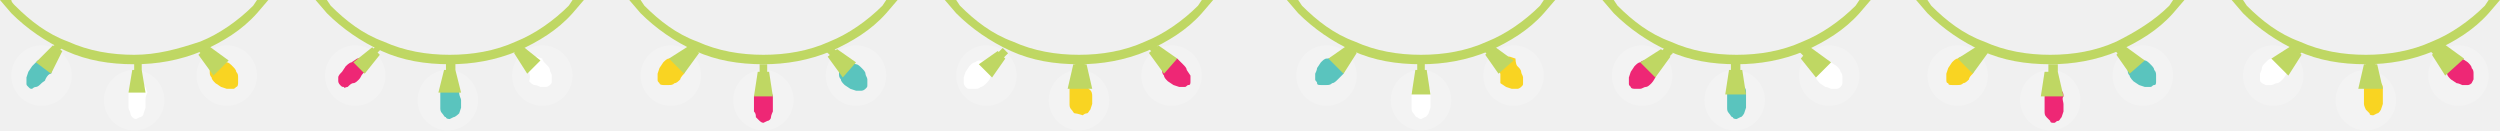
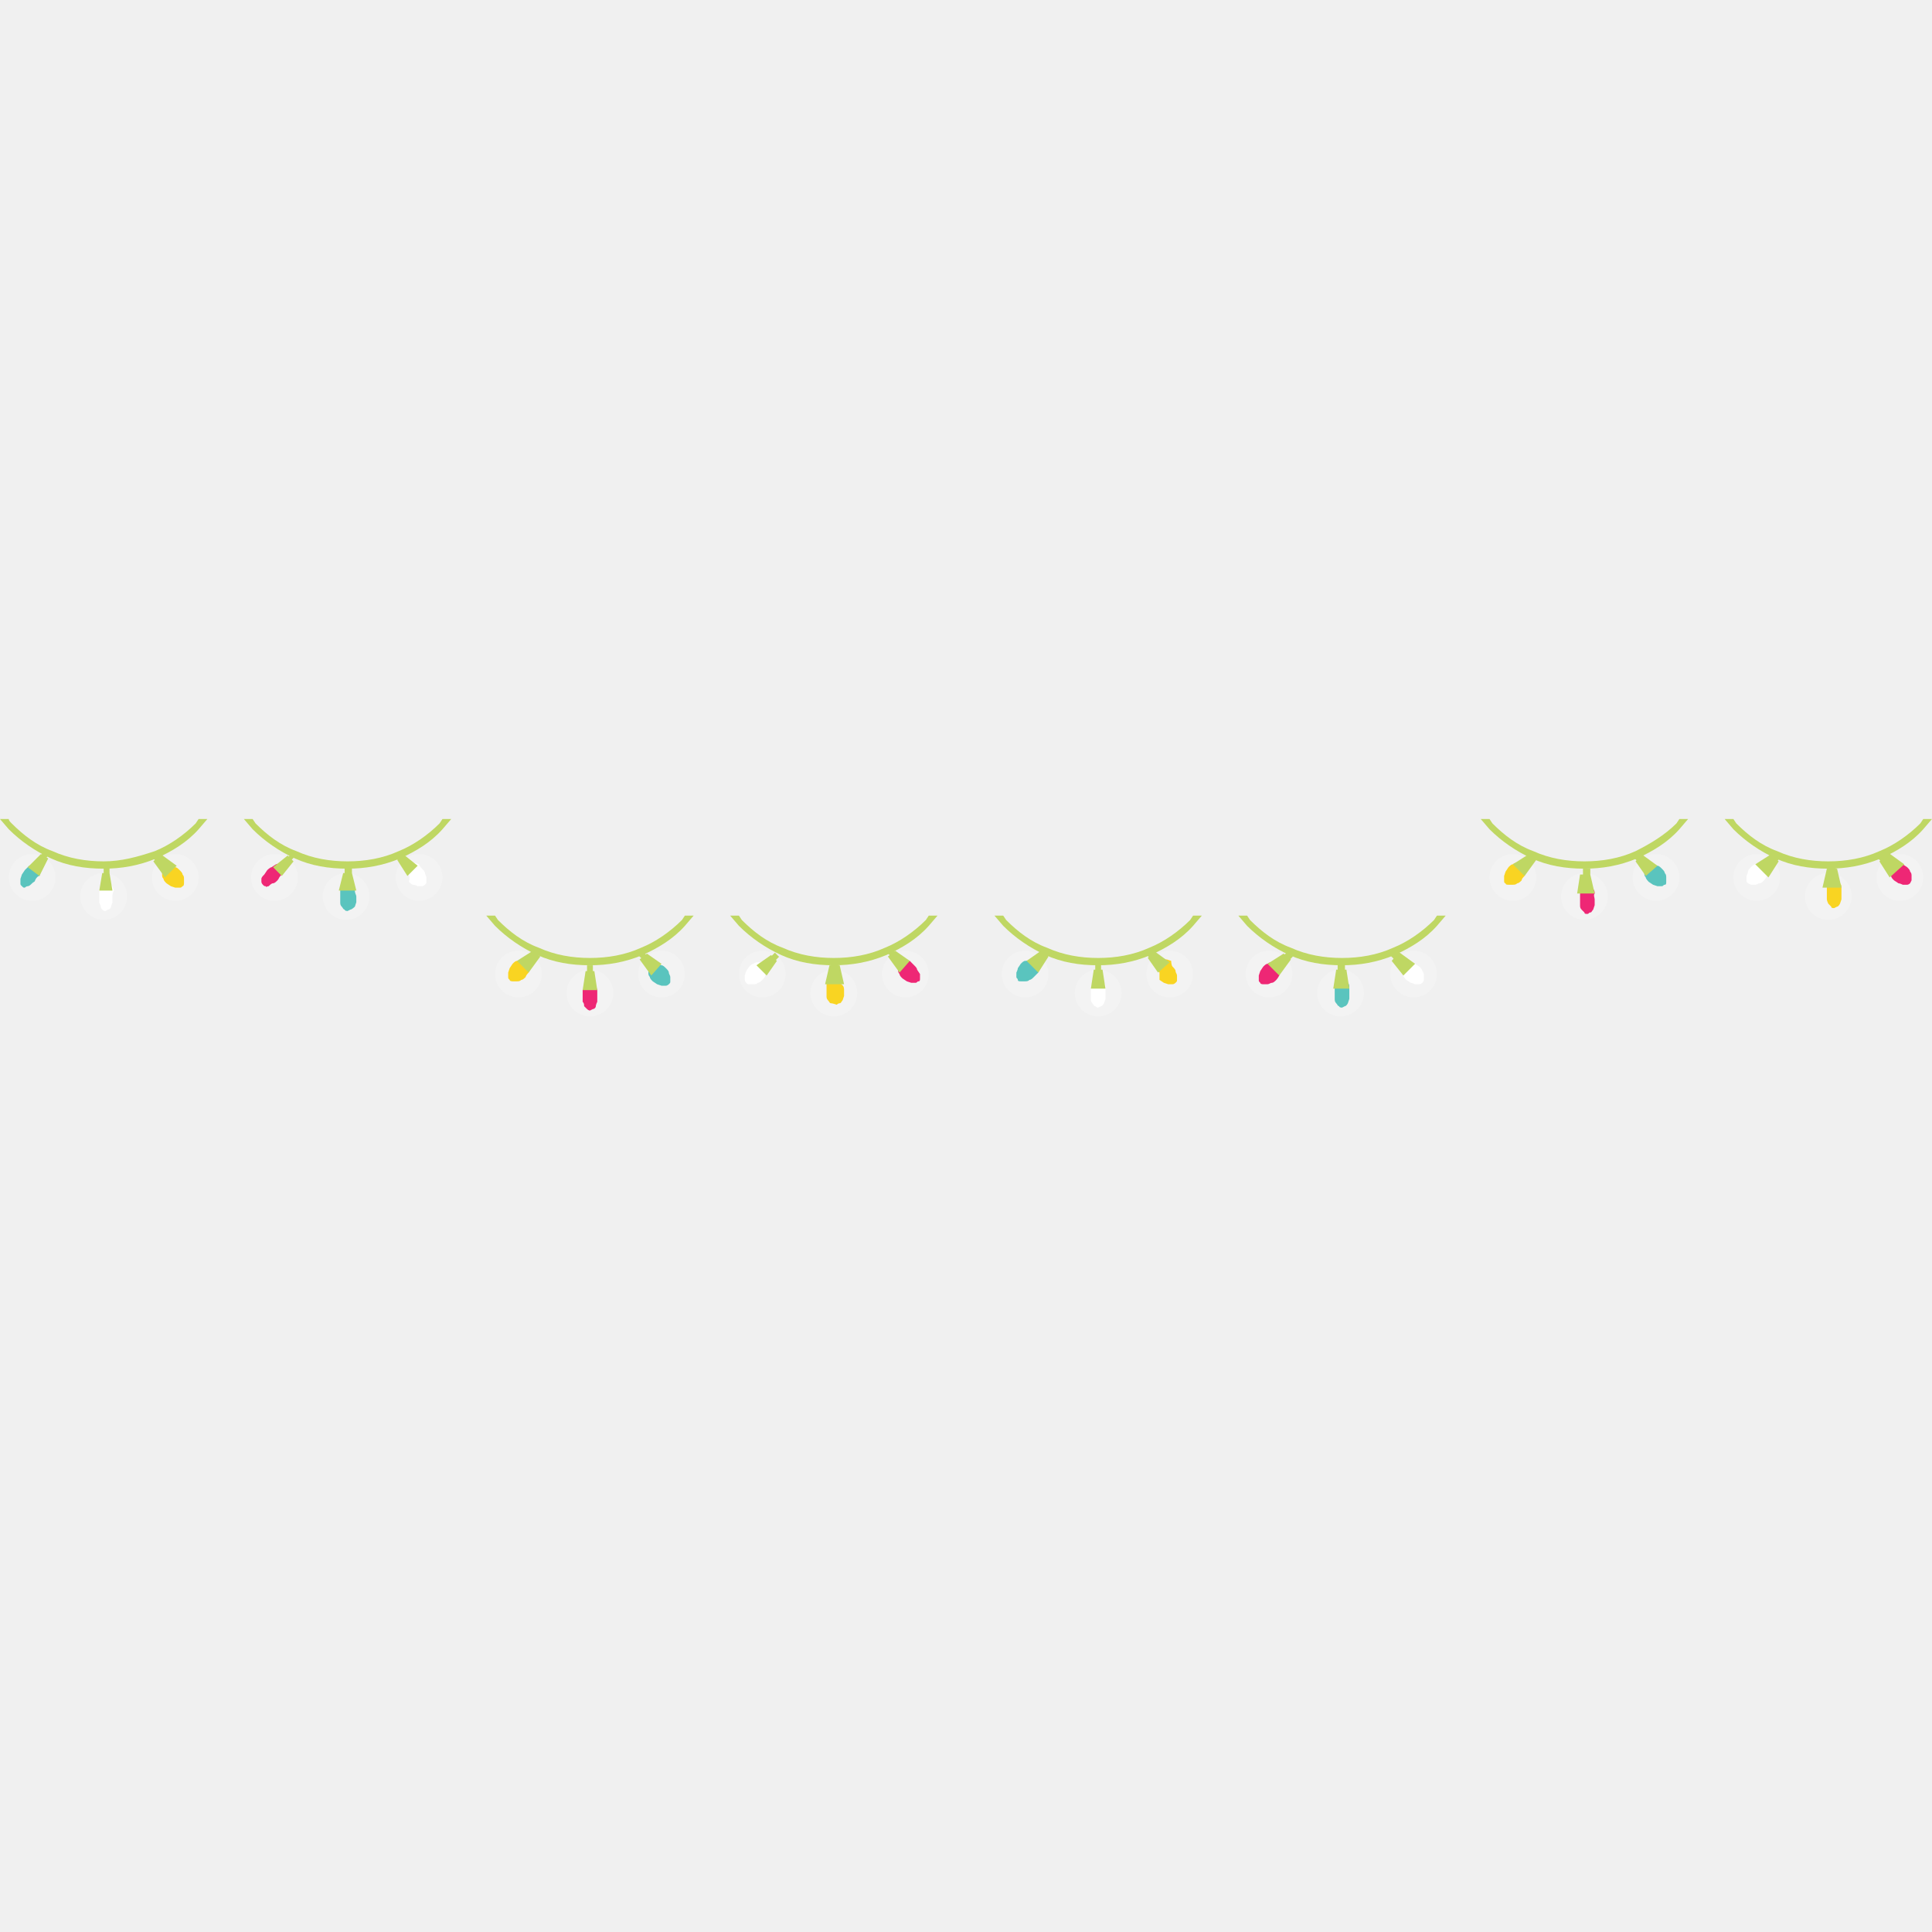
- <svg xmlns="http://www.w3.org/2000/svg" viewBox="0 0 132.3 6.9">
-   <circle opacity=".2" fill="#fff" cx="62" cy="4" r="1.6" />
-   <circle opacity=".2" fill="#fff" cx="57.1" cy="5.3" r="1.6" />
-   <circle opacity=".2" fill="#fff" cx="52.2" cy="4" r="1.6" />
-   <circle opacity=".2" fill="#fff" cx="45.3" cy="4" r="1.6" />
-   <circle opacity=".2" fill="#fff" cx="40.4" cy="5.3" r="1.6" />
-   <circle opacity=".2" fill="#fff" cx="35.5" cy="4" r="1.6" />
-   <circle opacity=".2" fill="#fff" cx="28.7" cy="4" r="1.6" />
-   <circle opacity=".2" fill="#fff" cx="23.7" cy="5.3" r="1.6" />
-   <circle opacity=".2" fill="#fff" cx="18.8" cy="4" r="1.6" />
-   <circle opacity=".2" fill="#fff" cx="12" cy="4" r="1.6" />
-   <path d="M13.6 0l-.2.3c-.8.8-1.8 1.5-2.8 1.9-1.2.4-2.3.7-3.5.7-1.2 0-2.4-.2-3.5-.7C2.5 1.8 1.6 1.1.8.3.7.2.6.1.6 0H0l.6.7c.8.8 1.8 1.5 2.9 2 1.1.5 2.3.7 3.6.7 1.2 0 2.4-.2 3.6-.7 1.1-.5 2.1-1.1 2.9-2l.6-.7h-.6zm16.7 0l-.2.3c-.8.8-1.8 1.5-2.8 1.9-1.1.5-2.3.7-3.5.7-1.2 0-2.4-.2-3.5-.7-1.1-.4-2-1.1-2.8-1.9l-.2-.3h-.6l.6.7c.8.8 1.8 1.5 2.9 2 1.1.5 2.3.7 3.6.7 1.2 0 2.4-.2 3.6-.7 1.1-.5 2.1-1.1 2.9-2l.6-.7h-.6zm33.3 0l-.2.3c-.8.8-1.8 1.5-2.8 1.9-1.1.5-2.3.7-3.5.7-1.2 0-2.4-.2-3.5-.7-1.1-.4-2-1.1-2.8-1.9l-.2-.3H50l.6.7c.8.8 1.8 1.5 2.9 2 1.1.5 2.3.7 3.6.7 1.2 0 2.4-.2 3.6-.7 1.1-.5 2.1-1.1 2.9-2l.6-.7h-.6zM46.9 0l-.2.3c-.8.8-1.8 1.5-2.8 1.9-1.1.5-2.3.7-3.5.7-1.2 0-2.4-.2-3.5-.7-1.1-.4-2-1.1-2.8-1.9l-.2-.3h-.6l.6.7c.8.8 1.8 1.5 2.9 2 1.1.5 2.3.7 3.6.7 1.2 0 2.4-.2 3.6-.7 1.1-.5 2.1-1.1 2.9-2l.6-.7h-.6z" fill="#BFD763" />
-   <path fill="#F9D422" d="M57.8 5.1v.4l-.1.3c-.1.1-.1.2-.2.2s-.2.1-.2.1-.3-.1-.4-.1c-.1 0-.1-.1-.2-.2s-.1-.2-.1-.3v-.8l.1-.3c.1-.1.1-.2.2-.2s.2-.1.2-.1.2 0 .2.1c.1 0 .1.1.2.2s.1.2.1.3c.2.1.2.3.2.4z" />
-   <path fill="#BFD763" d="M57.8 4.7h-1.3l.3-1.3h.7zm-.9-1.6h.5v.6h-.5z" />
-   <path fill="#fff" d="M52.2 4.4c-.1.1-.2.2-.3.2-.1.1-.2.1-.3.1h-.3c-.1 0-.1 0-.2-.1 0 0-.1-.1-.1-.2v-.3l.1-.3.2-.3c.1-.1.2-.2.3-.2.1-.1.2-.1.3-.1h.3c.1 0 .1 0 .2.1 0 0 .1.1.1.2v.3l-.1.3c0 .1-.1.2-.2.3z" />
-   <path fill="#BFD763" d="M52.5 4.1l-.7-.7 1-.7.4.4zm.564-1.564l.283.283-.424.424-.283-.283z" />
-   <path fill="#EE2775" d="M62.6 3.4c.1.1.2.2.2.3l.2.3v.3c0 .1 0 .2-.1.2s-.1.1-.2.1h-.3l-.3-.1-.3-.2c-.1-.1-.2-.2-.2-.3-.1-.1-.1-.2-.1-.3v-.3c0-.1 0-.2.1-.2 0-.2.1-.2.1-.2h.3l.3.1.3.3z" />
-   <path fill="#BFD763" d="M62.3 3.1l-.7.8-.8-1.1.5-.4zm-1.573-.588l.283-.283.424.424-.283.283z" />
-   <path fill="#EE2775" d="M40.9 5.5v.4s-.1.2-.1.3c0 .1-.1.2-.2.2l-.2.1s-.1 0-.2-.1l-.2-.2c0-.1 0-.2-.1-.3v-.8c.1-.1.1-.2.1-.3 0-.1.1-.2.2-.2s.1-.1.2-.1.1 0 .2.1c.1 0 .1.1.2.2l.1.3v.4z" />
-   <path fill="#BFD763" d="M40.9 5.1h-1l.2-1.3h.6zm-.7-1.7h.4V4h-.4z" />
-   <path fill="#F9D422" d="M36 4.2c-.1.1-.2.2-.3.2-.1.1-.2.1-.3.1h-.3s-.2 0-.2-.1c-.1-.1-.1-.1-.1-.2v-.3l.1-.3.2-.3c.1-.1.2-.2.3-.2.2 0 .3-.1.4-.1h.2c.1 0 .2 0 .2.1s.1.1.1.2v.3l-.1.3s-.2.2-.2.3z" />
-   <path fill="#BFD763" d="M36.2 3.9l-.8-.8 1.1-.7.5.4zm.592-1.649l.283.283-.424.424-.283-.283z" />
-   <path fill="#5AC4BE" d="M45.6 3.6c.1.1.2.2.2.3s.1.2.1.3v.3c0 .1 0 .1-.1.2 0 0-.1.1-.2.1h-.3l-.3-.1-.3-.2c-.1-.1-.2-.2-.2-.3-.1-.1-.1-.2-.1-.3v-.3s0-.1.1-.2c0 0 .1-.1.2-.1h.3l.3.1c.1 0 .2.1.3.2z" />
-   <path fill="#BFD763" d="M45.3 3.3l-.7.8-.8-1.1.5-.4zm-1.574-.575l.283-.283.424.424-.283.283z" />
-   <path fill="#5AC4BE" d="M24.4 5.3v.4l-.1.3s-.2.2-.3.2l-.2.1s-.2 0-.2-.1c-.1 0-.1-.1-.2-.2s-.1-.2-.1-.3v-.8l.1-.3c.1-.1.1-.2.2-.2l.2-.1s.2 0 .2.1c.1 0 .1.1.2.2s.1.2.1.3c0 .2.1.3.1.4z" />
-   <path fill="#BFD763" d="M24.4 4.9h-1.2l.3-1.2h.6zm-.8-1.6h.5v.6h-.5z" />
-   <path fill="#EE2775" d="M19 4.2c-.1.1-.2.2-.3.2s-.2.1-.3.2c-.1 0-.2.1-.2 0-.1 0-.1 0-.2-.1 0 0-.1-.1-.1-.2v-.2c0-.1.1-.2.2-.3l.2-.3s.2-.2.3-.2l.3-.2c.1 0 .2-.1.2 0 .1 0 .1 0 .2.1s.1.1.1.2v.2c0 .1-.1.2-.2.3s-.1.2-.2.3z" />
-   <path fill="#BFD763" d="M19.3 3.9l-.6-.6 1-.8.4.4zm.657-1.519l.212.212-.424.424-.212-.212z" />
-   <path fill="#fff" d="M28.9 3.4c.1.1.2.2.2.3s.1.2.1.3v.3c0 .1 0 .1-.1.2 0 0-.1.1-.2.1h-.3s-.2-.1-.3-.1-.2-.1-.3-.2c.1-.3 0-.4 0-.5s-.1-.2-.1-.3v-.3c0-.1 0-.1.1-.2h.4l.3.1c0 .1.1.2.2.3z" />
-   <path fill="#BFD763" d="M28.6 3.2l-.7.7-.7-1.1.4-.4zm-1.573-.659l.283-.283.424.424-.283.283z" />
-   <circle opacity=".2" fill="#fff" cx="7.1" cy="5.3" r="1.6" />
-   <circle opacity=".2" fill="#fff" cx="2.2" cy="4" r="1.6" />
-   <path fill="#fff" d="M7.7 5.3v.4l-.1.3c0 .1-.1.2-.2.2l-.2.1s-.1 0-.2-.1c0 0-.1-.1-.1-.2s-.1-.2-.1-.3v-.8l.1-.3.2-.2.2-.1s.1 0 .2.1c.1 0 .1.1.2.2l.1.3c-.1.2-.1.3-.1.4z" />
-   <path fill="#BFD763" d="M7.7 4.9h-.9L7 3.7h.5zm-.6-1.6h.4v.6h-.4z" />
-   <path fill="#5AC4BE" d="M2.4 4.2c0 .1-.1.1-.2.2s-.2.2-.3.2c-.1 0-.2.1-.2.1-.1 0-.1 0-.2-.1s-.1-.1-.1-.2v-.3l.1-.3.2-.3.3-.3s.1 0 .2-.1l.3-.1c.1 0 .1 0 .2.1.1 0 .1.1.1.2v.3l-.1.3c-.1 0-.2.1-.3.3z" />
-   <path fill="#BFD763" d="M2.7 3.9l-.8-.6.9-.9.5.3zm.375-1.771l.318.243-.364.477-.318-.243z" />
-   <path fill="#F9D422" d="M12.3 3.5c.1.1.2.2.2.3.1.1.1.2.1.3v.3s0 .2-.1.2c-.1.1-.1.1-.2.1H12l-.3-.1-.3-.2c-.1-.1-.2-.2-.2-.3-.1-.1-.1-.2-.1-.3v-.3c0-.1 0-.2.1-.2.1-.1.1-.1.2-.1h.3s.2.1.3.1c.1 0 .2.1.3.2z" />
-   <path fill="#BFD763" d="M12.1 3.2l-.8.8-.8-1.1.5-.5zm-1.667-.567l.283-.283.424.424-.283.283z" />
-   <circle opacity=".2" fill="#fff" cx="130.1" cy="4" r="1.6" />
-   <circle opacity=".2" fill="#fff" cx="125.2" cy="5.3" r="1.6" />
-   <circle opacity=".2" fill="#fff" cx="120.3" cy="4" r="1.6" />
-   <circle opacity=".2" fill="#fff" cx="113.4" cy="4" r="1.6" />
-   <circle opacity=".2" fill="#fff" cx="108.5" cy="5.3" r="1.6" />
-   <circle opacity=".2" fill="#fff" cx="103.6" cy="4" r="1.6" />
-   <circle opacity=".2" fill="#fff" cx="96.8" cy="4" r="1.6" />
-   <circle opacity=".2" fill="#fff" cx="91.8" cy="5.3" r="1.6" />
-   <circle opacity=".2" fill="#fff" cx="86.9" cy="4" r="1.6" />
-   <circle opacity=".2" fill="#fff" cx="80.1" cy="4" r="1.6" />
-   <path d="M98.4 0l-.2.3c-.8.8-1.8 1.5-2.8 1.9-1.1.5-2.3.7-3.5.7-1.2 0-2.4-.2-3.5-.7-1.1-.4-2-1.1-2.8-1.9l-.2-.3h-.6l.6.7c.8.8 1.8 1.5 2.9 2 1.1.5 2.3.7 3.6.7 1.2 0 2.4-.2 3.6-.7 1.1-.5 2.1-1.1 2.9-2L99 0h-.6zM81.7 0l-.2.3c-.8.8-1.8 1.5-2.8 1.9-1.1.5-2.3.7-3.5.7-1.2 0-2.4-.2-3.5-.7-1.1-.4-2-1.1-2.8-1.9l-.2-.3h-.6l.6.7c.8.8 1.8 1.5 2.9 2 1.1.5 2.3.7 3.6.7 1.2 0 2.4-.2 3.6-.7 1.1-.5 2.1-1.1 2.9-2l.6-.7h-.6zm50 0l-.2.3c-.8.8-1.8 1.5-2.8 1.9-1.1.5-2.3.7-3.5.7s-2.4-.2-3.5-.7c-1.1-.4-2-1.1-2.8-1.9l-.2-.3h-.6l.6.7c.8.8 1.8 1.5 2.9 2 1.1.5 2.3.7 3.6.7 1.2 0 2.4-.2 3.6-.7 1.1-.5 2.1-1.1 2.9-2l.6-.7h-.6zM115 0l-.2.3c-.8.8-1.8 1.4-2.8 1.9-1.1.5-2.3.7-3.5.7-1.2 0-2.4-.2-3.5-.7-1.1-.4-2-1.1-2.8-1.9L102 0h-.6l.6.7c.8.8 1.8 1.5 2.9 2 1.1.5 2.3.7 3.6.7 1.2 0 2.4-.2 3.6-.7 1.1-.5 2.1-1.1 2.9-2l.6-.7h-.6z" fill="#BFD763" />
-   <path fill="#F9D422" d="M126.1 5.1v.4l-.1.3s-.1.2-.2.2l-.2.1c-.1 0-.2 0-.2-.1l-.2-.2s-.1-.2-.1-.3v-.8l.1-.3s.1-.2.2-.2.2-.1.2-.1c.1 0 .2 0 .2.1.1 0 .1.1.2.2s.1.2.1.3v.4z" />
-   <path fill="#BFD763" d="M126.1 4.7h-1.3l.3-1.3h.7zm-.9-1.6h.5v.6h-.5z" />
-   <path fill="#fff" d="M120.8 4.2c-.1.1-.2.2-.3.2s-.2.1-.3.1h-.3l-.2-.1c-.1-.1-.1-.1-.1-.2v-.3s.1-.2.1-.3.1-.2.2-.3c.1-.1.2-.2.3-.2.1-.1.2-.1.3-.1h.3c.1 0 .2.1.2.1s.1.1.1.2v.3l-.1.3s-.1.2-.2.3z" />
-   <path fill="#BFD763" d="M121.1 4l-.9-.9 1.1-.7.5.5zm.524-1.757l.354.354-.424.424-.354-.354z" />
-   <path fill="#EE2775" d="M130.6 3.3c.1.1.2.2.2.3.1.1.1.2.1.3v.3l-.1.2s-.1.1-.2.1h-.3s-.2-.1-.3-.1l-.3-.2c-.1-.1-.2-.2-.2-.3-.1-.1-.1-.2-.1-.3v-.3c0-.1.1-.2.1-.2s.1-.1.2-.1h.3s.2.1.3.1l.3.2z" />
-   <path fill="#BFD763" d="M130.4 3.1l-1 .9-.7-1.1.6-.6zm-1.868-.474l.354-.354.424.424-.354.354z" />
-   <path fill="#EE2775" d="M109.2 5.5v.4l-.1.3c-.1.1-.1.2-.2.2s-.1.1-.2.1-.2 0-.2-.1l-.2-.2c-.1-.1-.1-.2-.1-.3v-.8l.1-.3c.1-.1.1-.2.2-.2s.1-.1.2-.1.2 0 .2.1l.2.2c.1.1.1.2.1.3-.1.1 0 .3 0 .4z" />
-   <path fill="#BFD763" d="M109.2 5.1H108l.2-1.3h.7zm-.8-1.7h.5V4h-.5z" />
-   <path fill="#F9D422" d="M104.2 4.2c-.1.1-.2.2-.3.2-.1.1-.2.1-.3.1h-.3c-.1 0-.2 0-.2-.1-.1 0-.1-.1-.1-.2v-.3l.1-.3.2-.3c.1-.1.2-.2.3-.2.1-.1.2-.1.3-.1h.3s.2 0 .2.1c.1.1.1.1.1.2v.3l-.1.3c-.1.1-.2.2-.2.3z" />
-   <path fill="#BFD763" d="M104.4 3.9l-.8-.8 1.1-.7.5.4zm.585-1.637l.354.354-.424.424-.354-.354z" />
-   <path fill="#5AC4BE" d="M113.8 3.4c.1.1.2.2.2.3.1.1.1.2.1.3v.3c0 .1 0 .2-.1.2s-.1.1-.2.1h-.3l-.3-.1-.3-.2s-.2-.2-.2-.3c-.1-.1-.1-.2-.1-.3v-.3c0-.1 0-.2.1-.2.1-.1.1-.1.2-.1h.3l.3.1c.1 0 .2.1.3.2z" />
-   <path fill="#BFD763" d="M113.5 3.2l-.8.7-.7-1 .4-.5zm-1.694-.633l.283-.283.424.424-.283.283z" />
-   <path fill="#5AC4BE" d="M92.4 5.3v.4l-.1.3s-.1.2-.2.2l-.2.1s-.2 0-.2-.1c-.1 0-.1-.1-.2-.2s-.1-.2-.1-.3v-.8l.1-.3s.1-.2.2-.2l.2-.1s.2 0 .2.1c.1 0 .1.1.2.2s.1.2.1.3v.4z" />
-   <path fill="#BFD763" d="M92.4 5h-1.1l.2-1.3h.7zm-.8-1.7h.5v.6h-.5z" />
-   <path fill="#EE2775" d="M87.4 4.4c-.1.1-.2.2-.3.2s-.2.1-.3.1h-.3s-.2 0-.2-.1c-.1-.1-.1-.1-.1-.2v-.3l.1-.3.2-.3c.1-.1.2-.2.3-.2.1-.1.2-.1.3-.1h.3c.1 0 .2 0 .2.1.1.1.1.1.1.2v.3l-.1.3s-.1.2-.2.3z" />
-   <path fill="#BFD763" d="M87.6 4.1l-.8-.8 1.1-.7.5.4zm.589-1.658l.354.354-.424.424-.354-.354z" />
-   <path fill="#fff" d="M97.2 3.5c.1.1.2.2.2.3.1.1.1.2.1.3v.3c0 .1-.1.2-.1.2s-.1.1-.2.1h-.3s-.2-.1-.3-.1l-.3-.2s-.2-.2-.2-.3-.1-.2-.1-.3v-.3c0-.1.1-.2.1-.2.1-.1.1-.1.2-.1h.3s.2.1.3.1l.3.2z" />
-   <path fill="#BFD763" d="M96.9 3.3l-.8.8-.8-1 .5-.6zm-1.672-.553l.354-.354.424.424-.354.354z" />
-   <circle opacity=".2" fill="#fff" cx="75.2" cy="5.3" r="1.6" />
-   <circle opacity=".2" fill="#fff" cx="70.2" cy="4" r="1.6" />
-   <path fill="#fff" d="M75.7 5.3v.4l-.1.3s-.1.2-.2.2l-.2.1s-.1 0-.2-.1c-.1 0-.1-.1-.2-.2s-.1-.2-.1-.3v-.8l.1-.3s.1-.2.2-.2l.2-.1s.1 0 .2.1c.1 0 .1.1.2.2s.1.2.1.3v.4z" />
-   <path fill="#BFD763" d="M75.7 5h-1l.2-1.3h.6zM75 3.3h.4v.6H75z" />
-   <path fill="#5AC4BE" d="M70.8 4.2c-.1.1-.2.2-.3.2-.1.1-.2.1-.3.1h-.3c-.1 0-.2 0-.2-.1s-.1-.1-.1-.2v-.3s.1-.2.1-.3l.2-.3c.1-.1.2-.2.3-.2.2 0 .3-.1.4-.1h.3s.2 0 .2.1c.1.1.1.1.1.2v.3l-.1.3-.3.3z" />
-   <path fill="#BFD763" d="M71.1 3.9l-.8-.8 1-.7.5.4zm.507-1.688l.354.354-.424.424-.354-.354z" />
-   <path fill="#F9D422" d="M80.3 3.5c.1.1.2.2.2.3s.1.2.1.3v.3c0 .1 0 .1-.1.2 0 0-.1.1-.2.1H80l-.3-.1-.3-.2v-.5c-.1-.1-.1-.2-.1-.3v-.3c0-.1 0-.1.1-.2 0 0 .1-.1.2-.1h.3l.3.1s0 .3.1.4z" />
-   <path fill="#BFD763" d="M80.1 3.2l-.8.7-.7-1 .4-.5zm-1.695-.632l.283-.283.424.424-.283.283z" />
+ <svg xmlns="http://www.w3.org/2000/svg" version="1.1" id="Capa_1" x="0px" y="0px" width="300px" height="300px" viewBox="0 0 300 300" enable-background="new 0 0 300 300" xml:space="preserve">
+   <g>
+     <circle opacity="0.2" fill="#FFFFFF" enable-background="new    " cx="65.08" cy="136.247" r="3.628" />
+     <circle opacity="0.2" fill="#FFFFFF" enable-background="new    " cx="53.742" cy="139.195" r="3.628" />
+     <circle opacity="0.2" fill="#FFFFFF" enable-background="new    " cx="42.63" cy="136.247" r="3.628" />
+     <circle opacity="0.2" fill="#FFFFFF" enable-background="new    " cx="27.211" cy="136.247" r="3.628" />
+     <path fill="#BFD763" d="M30.839,127.177l-0.454,0.68c-1.814,1.814-4.082,3.401-6.349,4.309c-2.721,0.907-5.215,1.587-7.937,1.587   c-2.721,0-5.442-0.454-7.937-1.587c-2.494-0.907-4.535-2.494-6.349-4.309c-0.227-0.227-0.454-0.453-0.454-0.68H0l1.36,1.587   c1.814,1.814,4.082,3.401,6.576,4.535s5.215,1.587,8.163,1.587c2.721,0,5.442-0.454,8.164-1.587   c2.494-1.134,4.762-2.494,6.576-4.535l1.361-1.587H30.839z" />
+     <path fill="#BFD763" d="M68.708,127.177l-0.454,0.68c-1.814,1.814-4.082,3.401-6.349,4.309c-2.494,1.134-5.215,1.587-7.937,1.587   s-5.442-0.454-7.937-1.587c-2.494-0.907-4.535-2.494-6.349-4.309l-0.454-0.68h-1.36l1.36,1.587   c1.814,1.814,4.082,3.401,6.576,4.535c2.494,1.134,5.215,1.587,8.163,1.587c2.721,0,5.442-0.454,8.163-1.587   c2.495-1.134,4.762-2.494,6.576-4.535l1.36-1.587H68.708z" />
+     <path fill="#5AC4BE" d="M55.329,139.195v0.906l-0.227,0.681c0,0-0.454,0.454-0.68,0.454l-0.454,0.227c0,0-0.454,0-0.454-0.227   c-0.227,0-0.227-0.227-0.454-0.454c-0.227-0.227-0.227-0.454-0.227-0.681v-1.813l0.227-0.681c0.227-0.227,0.227-0.453,0.454-0.453   l0.454-0.227c0,0,0.454,0,0.454,0.227c0.227,0,0.227,0.227,0.454,0.453c0.227,0.227,0.227,0.453,0.227,0.681   C55.102,138.742,55.329,138.969,55.329,139.195z" />
+     <path fill="#BFD763" d="M55.329,138.288h-2.721l0.68-2.722h1.36L55.329,138.288z M53.515,134.66h1.134v1.361h-1.134V134.66z" />
+     <path fill="#EE2775" d="M43.084,136.701c-0.227,0.227-0.454,0.453-0.68,0.453c-0.227,0-0.454,0.227-0.681,0.453   c-0.227,0-0.453,0.227-0.453,0c-0.227,0-0.227,0-0.454-0.227c0,0-0.227-0.227-0.227-0.453v-0.453c0-0.228,0.227-0.454,0.454-0.682   l0.454-0.68c0,0,0.454-0.454,0.68-0.454l0.68-0.453c0.227,0,0.454-0.227,0.454,0c0.227,0,0.227,0,0.454,0.227   s0.227,0.227,0.227,0.454v0.454c0,0.226-0.227,0.453-0.453,0.68C43.311,136.247,43.311,136.475,43.084,136.701z" />
+     <path fill="#BFD763" d="M43.764,136.021l-1.36-1.361l2.268-1.814l0.907,0.907L43.764,136.021z M45.254,132.576l0.481,0.48   l-0.961,0.961l-0.481-0.48L45.254,132.576z" />
+     <path fill="#FFFFFF" d="M65.533,134.887c0.227,0.227,0.454,0.454,0.454,0.68c0,0.227,0.227,0.454,0.227,0.681v0.681   c0,0.227,0,0.227-0.227,0.453c0,0-0.227,0.227-0.454,0.227h-0.68c0,0-0.454-0.227-0.68-0.227s-0.454-0.227-0.68-0.453   c0.227-0.681,0-0.907,0-1.135c0-0.227-0.227-0.453-0.227-0.68v-0.68c0-0.227,0-0.227,0.227-0.454h0.907l0.681,0.227   C65.08,134.433,65.306,134.66,65.533,134.887z" />
+     <path fill="#BFD763" d="M64.853,134.433l-1.587,1.587l-1.587-2.495l0.907-0.907L64.853,134.433z M61.286,132.939l0.642-0.642   l0.961,0.961l-0.642,0.642L61.286,132.939z" />
+     <circle opacity="0.2" fill="#FFFFFF" enable-background="new    " cx="16.1" cy="139.195" r="3.628" />
+     <circle opacity="0.2" fill="#FFFFFF" enable-background="new    " cx="4.989" cy="136.247" r="3.628" />
+     <path fill="#FFFFFF" d="M17.46,139.195v0.906l-0.227,0.681c0,0.228-0.227,0.454-0.453,0.454l-0.454,0.227c0,0-0.227,0-0.454-0.227   c0,0-0.227-0.227-0.227-0.454c0-0.227-0.227-0.454-0.227-0.681v-1.813l0.227-0.681l0.453-0.453l0.454-0.227   c0,0,0.227,0,0.454,0.227c0.227,0,0.227,0.227,0.454,0.453l0.227,0.681C17.46,138.742,17.46,138.969,17.46,139.195z" />
+     <path fill="#BFD763" d="M17.46,138.288h-2.041l0.454-2.722h1.134L17.46,138.288z M16.1,134.66h0.907v1.361H16.1V134.66z" />
+     <path fill="#5AC4BE" d="M5.442,136.701c0,0.227-0.227,0.227-0.454,0.453c-0.227,0.227-0.454,0.453-0.68,0.453   c-0.227,0-0.454,0.227-0.454,0.227c-0.227,0-0.227,0-0.454-0.227s-0.227-0.227-0.227-0.453v-0.68l0.227-0.682l0.454-0.68l0.68-0.68   c0,0,0.227,0,0.454-0.227l0.68-0.227c0.227,0,0.227,0,0.454,0.227c0.227,0,0.227,0.227,0.227,0.453v0.681l-0.227,0.68   C5.896,136.021,5.669,136.247,5.442,136.701z" />
+     <path fill="#BFD763" d="M6.123,136.021l-1.814-1.361l2.041-2.041l1.134,0.68L6.123,136.021z M6.973,132.004l0.721,0.551   l-0.825,1.082l-0.721-0.551L6.973,132.004z" />
+     <path fill="#F9D422" d="M27.891,135.113c0.227,0.227,0.454,0.453,0.454,0.68c0.227,0.228,0.227,0.454,0.227,0.682v0.68   c0,0,0,0.453-0.227,0.453c-0.227,0.227-0.227,0.227-0.454,0.227h-0.68l-0.68-0.227l-0.68-0.453   c-0.227-0.227-0.454-0.453-0.454-0.68c-0.227-0.228-0.227-0.454-0.227-0.682v-0.68c0-0.227,0-0.454,0.227-0.454   c0.227-0.227,0.227-0.227,0.454-0.227h0.68c0,0,0.453,0.227,0.68,0.227C27.438,134.66,27.665,134.887,27.891,135.113z" />
+     <path fill="#BFD763" d="M27.438,134.433l-1.814,1.814l-1.814-2.494l1.134-1.134L27.438,134.433z M23.658,133.147l0.642-0.642   l0.961,0.961l-0.642,0.642L23.658,133.147z" />
+   </g>
+   <g>
+     <circle opacity="0.2" fill="#FFFFFF" enable-background="new    " cx="295.012" cy="136.247" r="3.628" />
+     <circle opacity="0.2" fill="#FFFFFF" enable-background="new    " cx="283.9" cy="139.195" r="3.628" />
+     <circle opacity="0.2" fill="#FFFFFF" enable-background="new    " cx="272.789" cy="136.247" r="3.628" />
+     <circle opacity="0.2" fill="#FFFFFF" enable-background="new    " cx="257.143" cy="136.247" r="3.628" />
+     <circle opacity="0.2" fill="#FFFFFF" enable-background="new    " cx="246.031" cy="139.195" r="3.628" />
+     <circle opacity="0.2" fill="#FFFFFF" enable-background="new    " cx="234.92" cy="136.247" r="3.628" />
+     <path fill="#BFD763" d="M298.64,127.177l-0.454,0.68c-1.813,1.814-4.081,3.401-6.349,4.309c-2.495,1.134-5.216,1.587-7.937,1.587   s-5.442-0.454-7.937-1.587c-2.495-0.907-4.535-2.494-6.35-4.309l-0.453-0.68h-1.36l1.36,1.587c1.813,1.814,4.081,3.401,6.575,4.535   c2.495,1.134,5.216,1.587,8.164,1.587c2.721,0,5.441-0.454,8.163-1.587c2.494-1.134,4.762-2.494,6.576-4.535l1.36-1.587H298.64z" />
+     <path fill="#BFD763" d="M260.771,127.177l-0.454,0.68c-1.813,1.814-4.081,3.175-6.349,4.309c-2.494,1.134-5.216,1.587-7.938,1.587   c-2.721,0-5.441-0.454-7.936-1.587c-2.494-0.907-4.535-2.494-6.35-4.309l-0.453-0.68h-1.361l1.361,1.587   c1.813,1.814,4.081,3.401,6.576,4.535c2.494,1.134,5.215,1.587,8.162,1.587c2.722,0,5.443-0.454,8.164-1.587   c2.494-1.134,4.762-2.494,6.576-4.535l1.359-1.587H260.771z" />
+     <path fill="#F9D422" d="M285.941,138.742v0.906l-0.227,0.68c0,0-0.228,0.454-0.454,0.454l-0.454,0.228   c-0.227,0-0.453,0-0.453-0.228l-0.453-0.454c0,0-0.227-0.453-0.227-0.68v-1.814l0.227-0.68c0,0,0.227-0.453,0.453-0.453   s0.453-0.227,0.453-0.227c0.228,0,0.454,0,0.454,0.227c0.227,0,0.227,0.227,0.454,0.453c0.227,0.227,0.227,0.453,0.227,0.68   V138.742z" />
+     <path fill="#BFD763" d="M285.941,137.834h-2.948l0.681-2.947h1.587L285.941,137.834z M283.9,134.207h1.134v1.36H283.9V134.207z" />
+     <path fill="#FFFFFF" d="M273.923,136.701c-0.227,0.227-0.454,0.453-0.681,0.453s-0.453,0.227-0.68,0.227h-0.681l-0.453-0.227   c-0.228-0.227-0.228-0.227-0.228-0.453v-0.681c0,0,0.228-0.454,0.228-0.68c0-0.227,0.227-0.454,0.453-0.681   c0.228-0.227,0.454-0.453,0.681-0.453c0.227-0.227,0.453-0.227,0.68-0.227h0.681c0.227,0,0.454,0.227,0.454,0.227   s0.227,0.227,0.227,0.453v0.681l-0.227,0.68C274.377,136.021,274.149,136.475,273.923,136.701z" />
+     <path fill="#BFD763" d="M274.604,136.247l-2.041-2.041l2.494-1.587l1.134,1.134L274.604,136.247z M275.791,132.263l0.803,0.803   l-0.961,0.961l-0.803-0.803L275.791,132.263z" />
+     <path fill="#EE2775" d="M296.145,134.66c0.228,0.227,0.454,0.454,0.454,0.681c0.227,0.226,0.227,0.453,0.227,0.68v0.681   l-0.227,0.453c0,0-0.227,0.227-0.454,0.227h-0.68c0,0-0.453-0.227-0.68-0.227l-0.681-0.453c-0.228-0.227-0.454-0.454-0.454-0.681   c-0.227-0.228-0.227-0.454-0.227-0.68v-0.681c0-0.227,0.227-0.453,0.227-0.453s0.227-0.227,0.454-0.227h0.681   c0,0,0.453,0.227,0.68,0.227L296.145,134.66z" />
+     <path fill="#BFD763" d="M295.691,134.207l-2.268,2.041l-1.587-2.494l1.36-1.361L295.691,134.207z M291.455,133.131l0.803-0.803   l0.962,0.961l-0.803,0.803L291.455,133.131z" />
+     <path fill="#EE2775" d="M247.619,139.648v0.907l-0.227,0.681c-0.227,0.227-0.227,0.453-0.453,0.453   c-0.228,0-0.228,0.227-0.454,0.227c-0.228,0-0.454,0-0.454-0.227l-0.453-0.453c-0.227-0.227-0.227-0.454-0.227-0.681v-1.813   l0.227-0.682c0.227-0.227,0.227-0.453,0.453-0.453s0.227-0.227,0.454-0.227c0.227,0,0.454,0,0.454,0.227l0.453,0.453   c0.227,0.228,0.227,0.454,0.227,0.682C247.393,138.969,247.619,139.422,247.619,139.648z" />
+     <path fill="#BFD763" d="M247.619,138.742h-2.721l0.453-2.949h1.588L247.619,138.742z M245.805,134.887h1.135v1.36h-1.135V134.887z" />
+     <path fill="#F9D422" d="M236.281,136.701c-0.227,0.227-0.453,0.453-0.68,0.453c-0.228,0.227-0.454,0.227-0.682,0.227h-0.68   c-0.227,0-0.453,0-0.453-0.227c-0.227,0-0.227-0.227-0.227-0.453v-0.681l0.227-0.68l0.453-0.681   c0.227-0.227,0.453-0.453,0.68-0.453c0.228-0.227,0.454-0.227,0.682-0.227h0.68c0,0,0.453,0,0.453,0.227   c0.227,0.227,0.227,0.227,0.227,0.453v0.681l-0.227,0.68C236.508,136.247,236.281,136.475,236.281,136.701z" />
+     <path fill="#BFD763" d="M236.734,136.021l-1.814-1.814l2.495-1.587l1.134,0.907L236.734,136.021z M238.061,132.309l0.803,0.803   l-0.961,0.961l-0.803-0.803L238.061,132.309z" />
+     <path fill="#5AC4BE" d="M258.05,134.887c0.228,0.227,0.454,0.454,0.454,0.68c0.227,0.227,0.227,0.454,0.227,0.681v0.681   c0,0.227,0,0.453-0.227,0.453s-0.227,0.227-0.454,0.227h-0.681l-0.68-0.227l-0.681-0.453c0,0-0.453-0.453-0.453-0.681   c-0.228-0.227-0.228-0.454-0.228-0.681v-0.68c0-0.227,0-0.454,0.228-0.454c0.227-0.227,0.227-0.227,0.453-0.227h0.681l0.68,0.227   C257.596,134.433,257.823,134.66,258.05,134.887z" />
+     <path fill="#BFD763" d="M257.369,134.433l-1.813,1.587l-1.587-2.268l0.906-1.134L257.369,134.433z M253.528,132.998l0.642-0.642   l0.961,0.961l-0.641,0.642L253.528,132.998z" />
+   </g>
+   <g>
+     <circle opacity="0.2" fill="#FFFFFF" enable-background="new    " cx="140.589" cy="151.247" r="3.628" />
+     <circle opacity="0.2" fill="#FFFFFF" enable-background="new    " cx="129.479" cy="154.195" r="3.628" />
+     <circle opacity="0.2" fill="#FFFFFF" enable-background="new    " cx="118.367" cy="151.247" r="3.628" />
+     <circle opacity="0.2" fill="#FFFFFF" enable-background="new    " cx="102.721" cy="151.247" r="3.628" />
+     <circle opacity="0.2" fill="#FFFFFF" enable-background="new    " cx="91.61" cy="154.195" r="3.628" />
+     <circle opacity="0.2" fill="#FFFFFF" enable-background="new    " cx="80.499" cy="151.247" r="3.628" />
+     <path fill="#BFD763" d="M144.218,142.177l-0.454,0.68c-1.814,1.814-4.082,3.401-6.349,4.309c-2.495,1.134-5.215,1.587-7.937,1.587   s-5.442-0.454-7.937-1.587c-2.494-0.907-4.535-2.494-6.349-4.309l-0.454-0.68h-1.36l1.36,1.587   c1.814,1.814,4.082,3.401,6.576,4.535c2.494,1.134,5.215,1.587,8.163,1.587c2.721,0,5.442-0.454,8.163-1.587   c2.495-1.134,4.762-2.494,6.576-4.535l1.36-1.587H144.218z" />
+     <path fill="#BFD763" d="M106.349,142.177l-0.454,0.68c-1.814,1.814-4.082,3.401-6.349,4.309c-2.494,1.134-5.215,1.587-7.937,1.587   s-5.442-0.454-7.937-1.587c-2.494-0.907-4.535-2.494-6.349-4.309l-0.454-0.68h-1.36l1.36,1.587   c1.814,1.814,4.082,3.401,6.576,4.535c2.494,1.134,5.215,1.587,8.163,1.587c2.721,0,5.442-0.454,8.164-1.587   c2.494-1.134,4.762-2.494,6.576-4.535l1.361-1.587H106.349z" />
+     <path fill="#F9D422" d="M131.066,153.742v0.906l-0.227,0.68c-0.227,0.228-0.227,0.454-0.454,0.454   c-0.227,0-0.453,0.228-0.453,0.228s-0.681-0.228-0.907-0.228s-0.227-0.227-0.454-0.454c-0.227-0.227-0.227-0.453-0.227-0.68v-1.814   l0.227-0.68c0.227-0.227,0.227-0.453,0.454-0.453s0.454-0.227,0.454-0.227s0.454,0,0.454,0.227c0.227,0,0.227,0.227,0.453,0.453   c0.227,0.227,0.227,0.453,0.227,0.68C131.066,153.061,131.066,153.515,131.066,153.742z" />
+     <path fill="#BFD763" d="M131.066,152.834h-2.948l0.681-2.947h1.587L131.066,152.834z M129.025,149.207h1.134v1.36h-1.134V149.207z" />
+     <path fill="#FFFFFF" d="M118.367,152.154c-0.227,0.227-0.453,0.453-0.68,0.453c-0.227,0.227-0.454,0.227-0.68,0.227h-0.68   c-0.227,0-0.227,0-0.454-0.227c0,0-0.227-0.227-0.227-0.453v-0.68l0.227-0.682l0.454-0.68c0.227-0.227,0.454-0.454,0.68-0.454   c0.227-0.227,0.454-0.227,0.68-0.227h0.68c0.227,0,0.227,0,0.454,0.227c0,0,0.227,0.227,0.227,0.454v0.68l-0.227,0.682   C118.821,151.701,118.594,151.928,118.367,152.154z" />
+     <path fill="#BFD763" d="M119.048,151.475l-1.587-1.588l2.268-1.587l0.907,0.907L119.048,151.475z M120.327,147.927l0.642,0.642   l-0.961,0.961l-0.642-0.642L120.327,147.927z" />
+     <path fill="#EE2775" d="M141.95,149.887c0.227,0.227,0.454,0.454,0.454,0.68l0.453,0.681v0.681c0,0.227,0,0.453-0.227,0.453   s-0.227,0.227-0.454,0.227h-0.68l-0.68-0.227l-0.68-0.453c-0.227-0.227-0.454-0.453-0.454-0.681   c-0.227-0.227-0.227-0.454-0.227-0.681v-0.68c0-0.227,0-0.454,0.227-0.454c0-0.454,0.227-0.454,0.227-0.454h0.68l0.681,0.227   L141.95,149.887z" />
+     <path fill="#BFD763" d="M141.27,149.207l-1.587,1.814l-1.814-2.495l1.134-0.907L141.27,149.207z M137.703,147.873l0.642-0.642   l0.961,0.961l-0.642,0.642L137.703,147.873z" />
+     <path fill="#EE2775" d="M92.744,154.648v0.907c0,0-0.227,0.454-0.227,0.681s-0.227,0.453-0.454,0.453l-0.454,0.227   c0,0-0.227,0-0.454-0.227l-0.453-0.453c0-0.227,0-0.454-0.227-0.681v-1.813c0.227-0.228,0.227-0.454,0.227-0.682   c0-0.227,0.227-0.453,0.453-0.453c0.227,0,0.227-0.227,0.454-0.227c0.227,0,0.227,0,0.454,0.227c0.227,0,0.227,0.227,0.454,0.453   l0.227,0.682V154.648z" />
+     <path fill="#BFD763" d="M92.744,153.742h-2.268l0.454-2.949h1.36L92.744,153.742z M91.156,149.887h0.907v1.36h-0.907V149.887z" />
+     <path fill="#F9D422" d="M81.633,151.701c-0.227,0.227-0.454,0.453-0.681,0.453c-0.227,0.227-0.453,0.227-0.68,0.227h-0.68   c0,0-0.454,0-0.454-0.227c-0.227-0.227-0.227-0.227-0.227-0.453v-0.681l0.227-0.68l0.454-0.681c0.227-0.227,0.454-0.453,0.68-0.453   c0.454,0,0.68-0.227,0.907-0.227h0.454c0.227,0,0.453,0,0.453,0.227c0,0.227,0.227,0.227,0.227,0.453v0.681l-0.227,0.68   C82.086,151.021,81.633,151.475,81.633,151.701z" />
+     <path fill="#BFD763" d="M82.086,151.021l-1.814-1.814l2.495-1.587l1.134,0.907L82.086,151.021z M83.429,147.281l0.642,0.642   l-0.961,0.961l-0.642-0.642L83.429,147.281z" />
+     <path fill="#5AC4BE" d="M103.401,150.34c0.227,0.226,0.454,0.453,0.454,0.68c0,0.227,0.227,0.454,0.227,0.681v0.68   c0,0.227,0,0.227-0.227,0.453c0,0-0.227,0.227-0.454,0.227h-0.68l-0.68-0.227l-0.681-0.453c-0.227-0.227-0.453-0.453-0.453-0.68   c-0.227-0.227-0.227-0.454-0.227-0.681v-0.68c0,0,0-0.227,0.227-0.454c0,0,0.227-0.227,0.453-0.227h0.681l0.68,0.227   C102.948,149.887,103.175,150.113,103.401,150.34z" />
+     <path fill="#BFD763" d="M102.721,149.66l-1.587,1.815l-1.814-2.495l1.134-0.907L102.721,149.66z M99.152,148.356l0.642-0.642   l0.961,0.961l-0.642,0.642L99.152,148.356z" />
+     <circle opacity="0.2" fill="#FFFFFF" enable-background="new    " cx="219.501" cy="151.247" r="3.628" />
+     <circle opacity="0.2" fill="#FFFFFF" enable-background="new    " cx="208.163" cy="154.195" r="3.628" />
+     <circle opacity="0.2" fill="#FFFFFF" enable-background="new    " cx="197.053" cy="151.247" r="3.628" />
+     <circle opacity="0.2" fill="#FFFFFF" enable-background="new    " cx="181.633" cy="151.247" r="3.628" />
+     <path fill="#BFD763" d="M223.129,142.177l-0.453,0.68c-1.814,1.814-4.082,3.401-6.35,4.309c-2.494,1.134-5.215,1.587-7.936,1.587   c-2.722,0-5.443-0.454-7.938-1.587c-2.494-0.907-4.535-2.494-6.349-4.309l-0.454-0.68h-1.36l1.36,1.587   c1.814,1.814,4.082,3.401,6.576,4.535s5.216,1.587,8.164,1.587c2.721,0,5.441-0.454,8.162-1.587   c2.495-1.134,4.763-2.494,6.576-4.535l1.361-1.587H223.129z" />
+     <path fill="#BFD763" d="M185.261,142.177l-0.454,0.68c-1.813,1.814-4.081,3.401-6.349,4.309c-2.494,1.134-5.216,1.587-7.937,1.587   s-5.442-0.454-7.937-1.587c-2.494-0.907-4.535-2.494-6.349-4.309l-0.454-0.68h-1.36l1.36,1.587   c1.813,1.814,4.081,3.401,6.576,4.535c2.494,1.134,5.216,1.587,8.163,1.587c2.721,0,5.442-0.454,8.163-1.587   c2.495-1.134,4.763-2.494,6.576-4.535l1.36-1.587H185.261z" />
+     <path fill="#5AC4BE" d="M209.523,154.195v0.906l-0.227,0.681c0,0-0.227,0.454-0.453,0.454l-0.453,0.227c0,0-0.454,0-0.454-0.227   c-0.227,0-0.227-0.227-0.454-0.454c-0.227-0.227-0.227-0.454-0.227-0.681v-1.813l0.227-0.681c0,0,0.228-0.453,0.454-0.453   l0.454-0.227c0,0,0.453,0,0.453,0.227c0.227,0,0.227,0.227,0.453,0.453s0.227,0.453,0.227,0.681V154.195z" />
+     <path fill="#BFD763" d="M209.523,153.515h-2.494l0.453-2.948h1.588L209.523,153.515z M207.71,149.66h1.134v1.361h-1.134V149.66z" />
+     <path fill="#EE2775" d="M198.186,152.154c-0.227,0.227-0.453,0.453-0.68,0.453s-0.453,0.227-0.681,0.227h-0.681   c0,0-0.453,0-0.453-0.227c-0.227-0.227-0.227-0.227-0.227-0.453v-0.68l0.227-0.682l0.453-0.68c0.228-0.227,0.454-0.454,0.681-0.454   c0.228-0.227,0.454-0.227,0.681-0.227h0.68c0.227,0,0.454,0,0.454,0.227c0.227,0.227,0.227,0.227,0.227,0.454v0.68l-0.227,0.682   C198.64,151.475,198.412,151.928,198.186,152.154z" />
+     <path fill="#BFD763" d="M198.64,151.475l-1.814-1.815l2.495-1.587l1.133,0.907L198.64,151.475z M199.975,147.714l0.803,0.803   l-0.961,0.961l-0.803-0.803L199.975,147.714z" />
+     <path fill="#FFFFFF" d="M220.408,150.113c0.227,0.227,0.453,0.453,0.453,0.68c0.227,0.228,0.227,0.454,0.227,0.682v0.68   c0,0.227-0.227,0.453-0.227,0.453s-0.227,0.227-0.453,0.227h-0.68c0,0-0.454-0.227-0.682-0.227l-0.68-0.453   c0,0-0.453-0.453-0.453-0.68c0-0.228-0.227-0.454-0.227-0.682v-0.68c0-0.227,0.227-0.454,0.227-0.454   c0.227-0.227,0.227-0.227,0.453-0.227h0.68c0,0,0.454,0.227,0.682,0.227L220.408,150.113z" />
+     <path fill="#BFD763" d="M219.729,149.66l-1.814,1.815l-1.814-2.268l1.134-1.361L219.729,149.66z M215.937,148.406l0.803-0.803   l0.962,0.961l-0.803,0.803L215.937,148.406z" />
+     <circle opacity="0.2" fill="#FFFFFF" enable-background="new    " cx="170.521" cy="154.195" r="3.628" />
+     <circle opacity="0.2" fill="#FFFFFF" enable-background="new    " cx="159.184" cy="151.247" r="3.628" />
+     <path fill="#FFFFFF" d="M171.655,154.195v0.906l-0.227,0.681c0,0-0.228,0.454-0.454,0.454l-0.453,0.227c0,0-0.227,0-0.453-0.227   c-0.227,0-0.227-0.227-0.453-0.454c-0.228-0.227-0.228-0.454-0.228-0.681v-1.813l0.228-0.681c0,0,0.227-0.453,0.453-0.453   l0.453-0.227c0,0,0.227,0,0.453,0.227c0.227,0,0.227,0.227,0.454,0.453c0.227,0.227,0.227,0.453,0.227,0.681V154.195z" />
+     <path fill="#BFD763" d="M171.655,153.515h-2.268l0.454-2.948h1.359L171.655,153.515z M170.068,149.66h0.906v1.361h-0.906V149.66z" />
+     <path fill="#5AC4BE" d="M160.545,151.701c-0.228,0.227-0.454,0.453-0.682,0.453c-0.227,0.227-0.453,0.227-0.68,0.227h-0.68   c-0.227,0-0.454,0-0.454-0.227s-0.227-0.227-0.227-0.453v-0.681c0,0,0.227-0.454,0.227-0.68l0.454-0.681   c0.227-0.227,0.453-0.453,0.68-0.453c0.453,0,0.68-0.227,0.907-0.227h0.681c0,0,0.453,0,0.453,0.227   c0.227,0.227,0.227,0.227,0.227,0.453v0.681l-0.227,0.68L160.545,151.701L160.545,151.701z" />
+     <path fill="#BFD763" d="M161.225,151.021l-1.814-1.814l2.268-1.587l1.134,0.907L161.225,151.021z M162.374,147.193l0.803,0.803   l-0.962,0.961l-0.803-0.803L162.374,147.193z" />
+     <path fill="#F9D422" d="M182.086,150.113c0.227,0.227,0.453,0.453,0.453,0.68c0,0.228,0.228,0.454,0.228,0.682v0.68   c0,0.227,0,0.227-0.228,0.453c0,0-0.227,0.227-0.453,0.227h-0.68l-0.681-0.227l-0.681-0.453v-1.134   c-0.227-0.228-0.227-0.454-0.227-0.68v-0.681c0-0.227,0-0.227,0.227-0.453c0,0,0.227-0.227,0.454-0.227h0.681l0.68,0.227   C181.859,149.207,181.859,149.887,182.086,150.113L182.086,150.113z" />
+     <path fill="#BFD763" d="M181.633,149.433l-1.814,1.587l-1.587-2.268l0.907-1.134L181.633,149.433z M177.789,148l0.642-0.642   l0.962,0.961l-0.643,0.642L177.789,148z" />
+   </g>
</svg>
